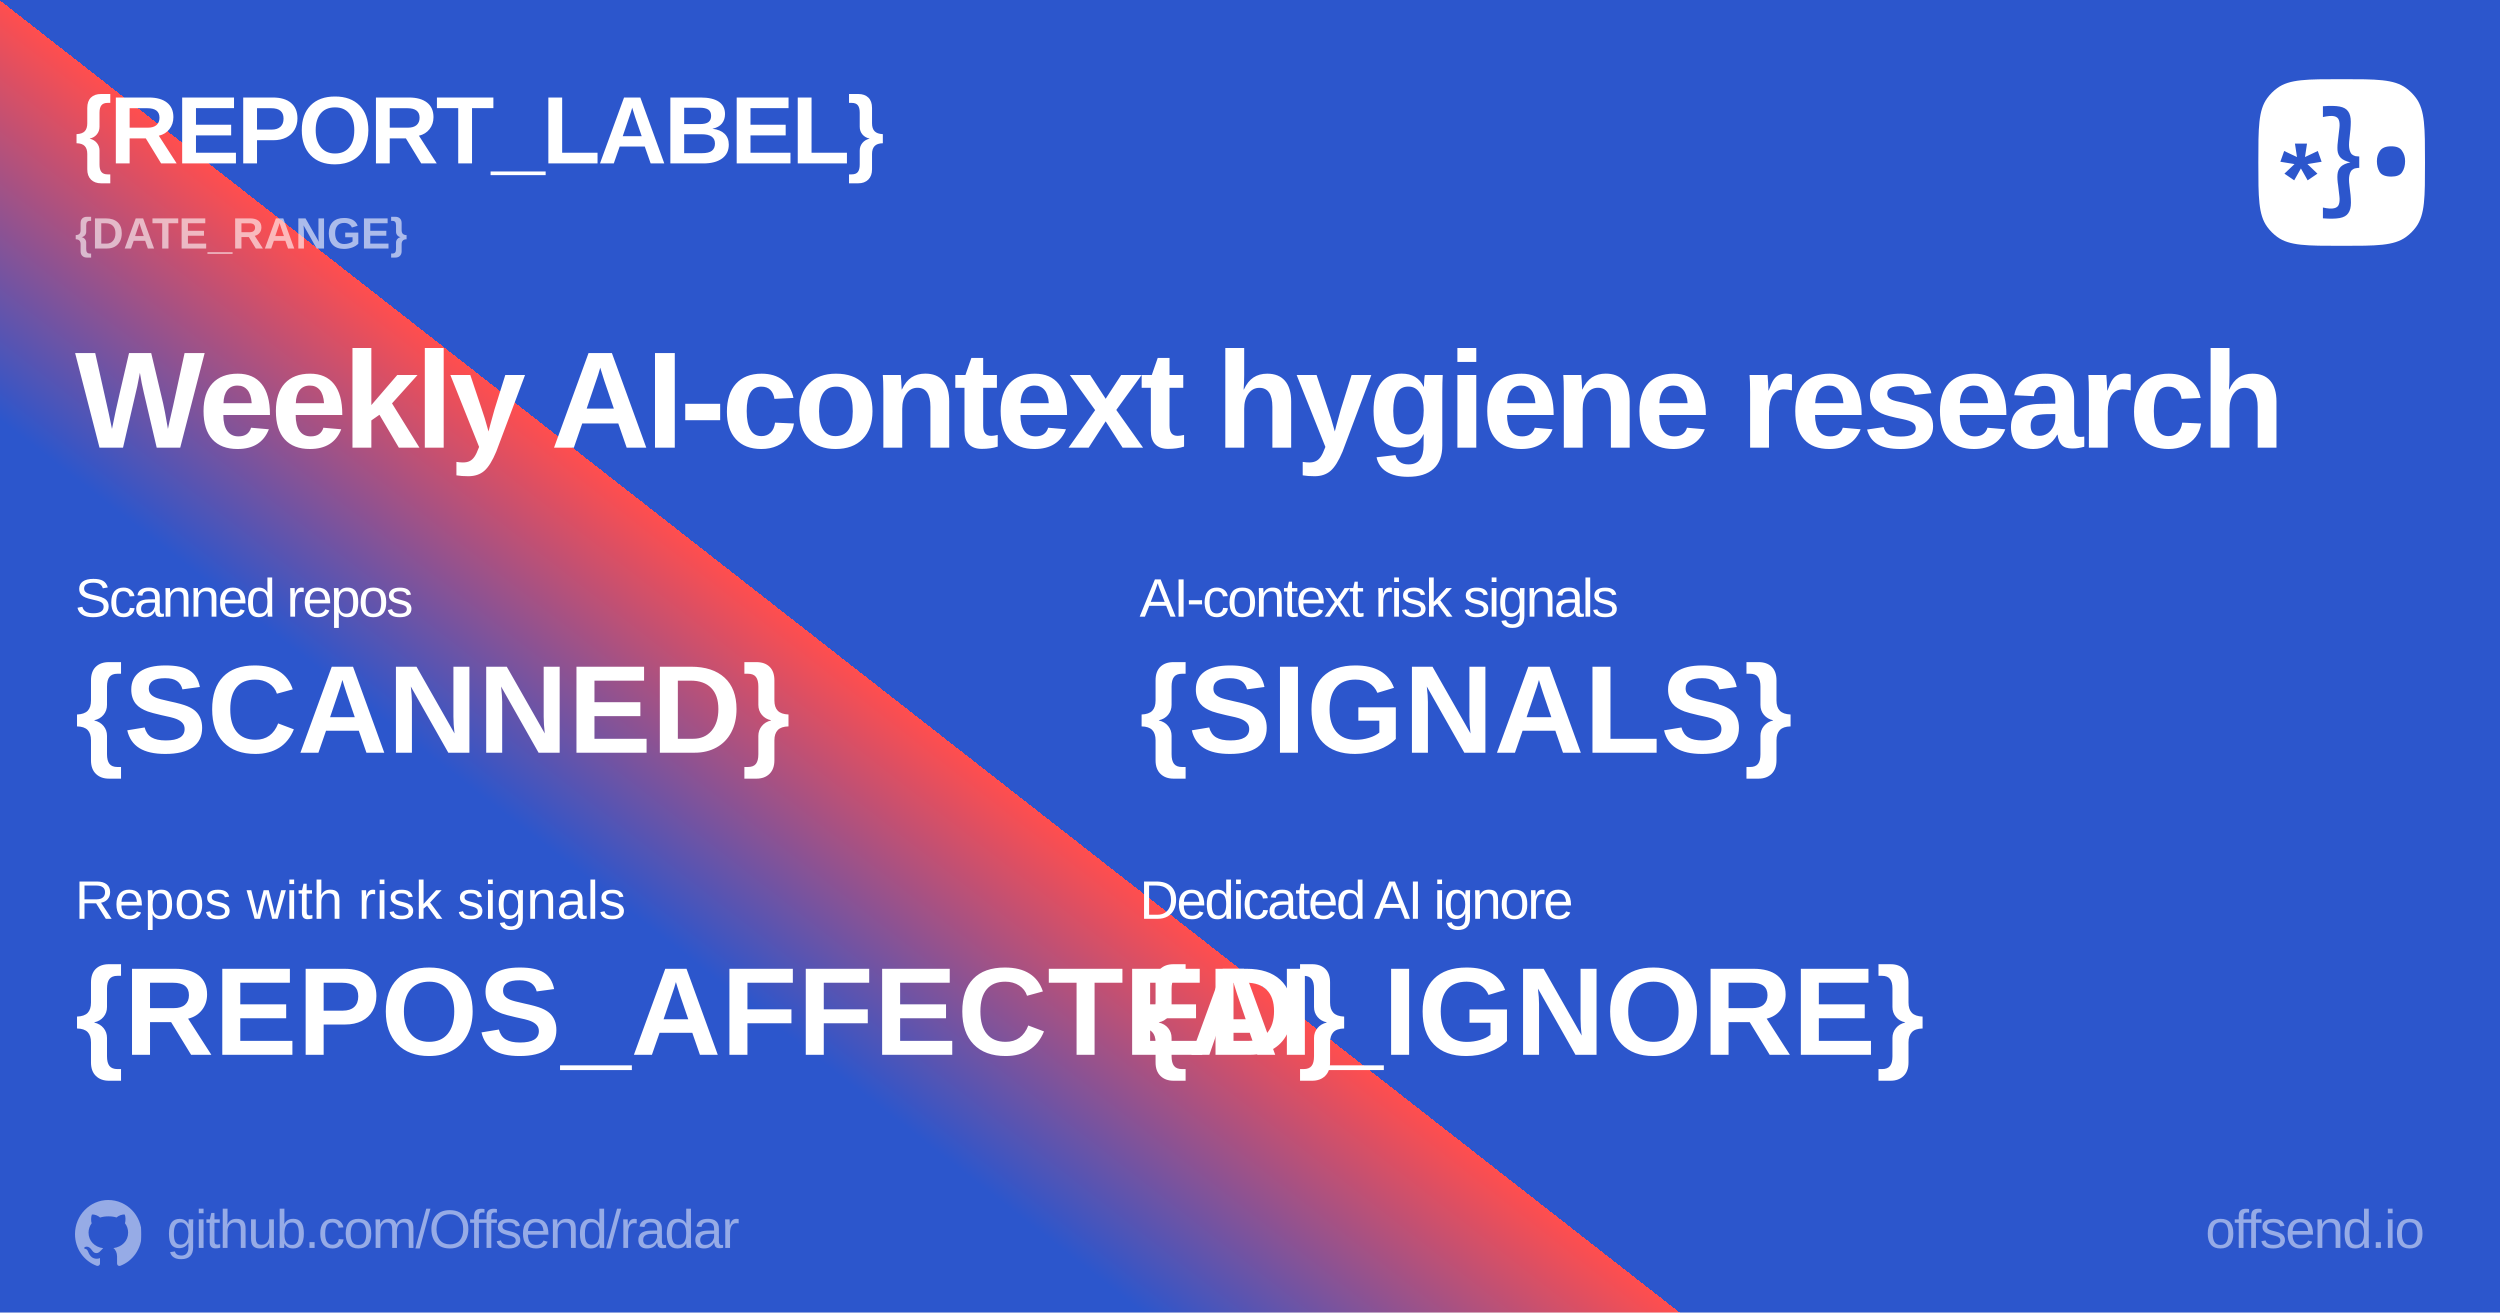
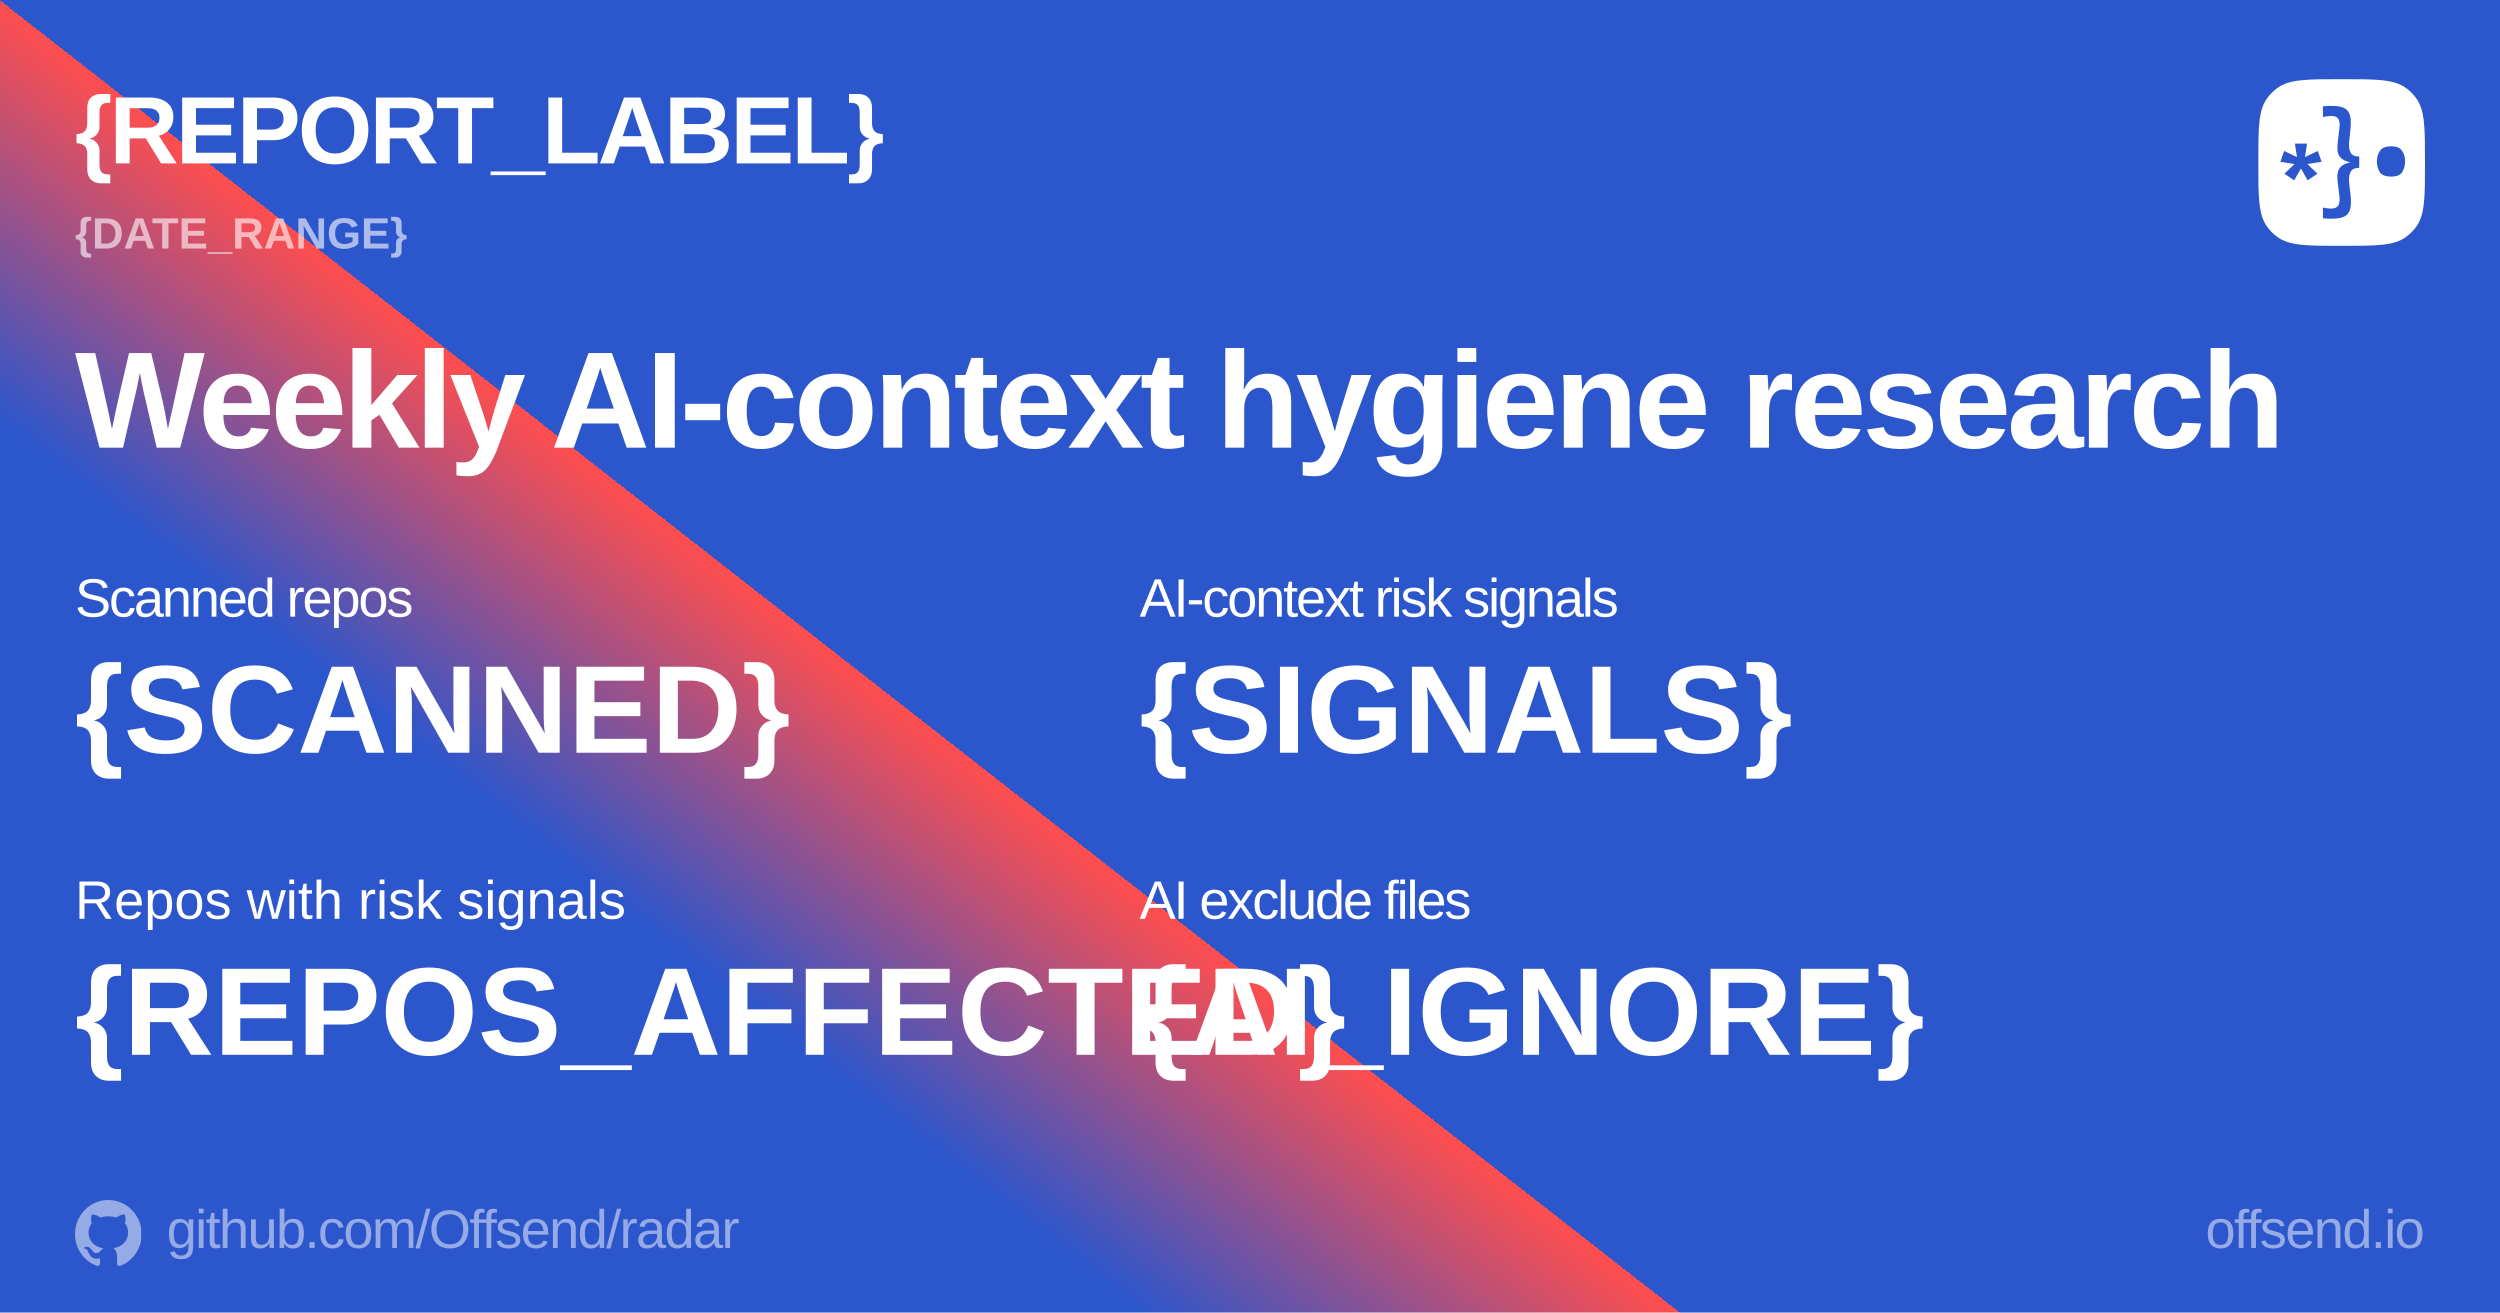
<svg xmlns="http://www.w3.org/2000/svg" width="1200" height="630" viewBox="0 0 1200 630" fill="none">
  <rect width="1200" height="630" fill="url(#paint0_linear_3478_797)" />
  <g clip-path="url(#clip0_3478_797)">
    <mask id="mask0_3478_797" style="mask-type:luminance" maskUnits="userSpaceOnUse" x="36" y="576" width="32" height="32">
      <path d="M68 576H36V608H68V576Z" fill="white" />
    </mask>
    <g mask="url(#mask0_3478_797)">
      <path d="M49.531 599.128C45.406 598.618 42.5 595.587 42.5 591.663C42.5 590.068 43.062 588.346 44 587.197C43.594 586.145 43.656 583.911 44.125 582.986C45.375 582.827 47.062 583.497 48.062 584.422C49.25 584.039 50.5 583.848 52.031 583.848C53.562 583.848 54.812 584.039 55.938 584.39C56.906 583.497 58.625 582.827 59.875 582.986C60.312 583.848 60.375 586.081 59.969 587.165C60.969 588.378 61.5 590.005 61.5 591.663C61.5 595.587 58.594 598.554 54.406 599.096C55.469 599.798 56.188 601.329 56.188 603.084V606.402C56.188 607.359 56.969 607.901 57.906 607.518C63.562 605.317 68 599.543 68 592.397C68 583.369 60.812 576 51.969 576C43.125 576 36 583.369 36 592.397C36 599.479 40.406 605.349 46.344 607.55C47.188 607.869 48 607.295 48 606.434V603.881C47.562 604.073 47 604.201 46.5 604.201C44.438 604.201 43.219 603.052 42.344 600.915C42 600.053 41.625 599.543 40.906 599.447C40.531 599.415 40.406 599.256 40.406 599.064C40.406 598.682 41.031 598.395 41.656 598.395C42.562 598.395 43.344 598.969 44.156 600.149C44.781 601.074 45.438 601.489 46.219 601.489C47 601.489 47.5 601.202 48.219 600.468C48.75 599.926 49.156 599.447 49.531 599.128Z" fill="white" fill-opacity="0.5" />
    </g>
  </g>
  <path fill-rule="evenodd" clip-rule="evenodd" d="M1124 38C1140.72 38 1149.08 38 1154.92 42.278C1156.76 43.622 1158.38 45.24 1159.72 47.077C1164 52.923 1164 61.282 1164 78C1164 94.718 1164 103.077 1159.72 108.923C1158.38 110.76 1156.76 112.378 1154.92 113.722C1149.08 118 1140.72 118 1124 118C1107.28 118 1098.92 118 1093.08 113.722C1091.24 112.378 1089.62 110.76 1088.28 108.923C1084 103.077 1084 94.718 1084 78C1084 61.282 1084 52.923 1088.28 47.077C1089.62 45.24 1091.24 43.622 1093.08 42.278C1098.92 38 1107.28 38 1124 38ZM1122.99 51.138C1121.08 50.779 1118.42 50.734 1115 51.004V56.188C1117.44 55.649 1119.24 55.514 1120.39 55.783C1121.59 56.053 1122.35 56.681 1122.66 57.669C1123.01 58.656 1123.1 59.913 1122.92 61.439C1122.74 62.921 1122.54 64.626 1122.32 66.556C1122.01 68.711 1121.9 70.551 1121.99 72.078C1122.12 73.603 1122.66 74.838 1123.59 75.781C1124.56 76.723 1126.1 77.441 1128.18 77.935C1126.1 78.384 1124.56 79.079 1123.59 80.022C1122.66 80.964 1122.12 82.199 1121.99 83.725C1121.86 85.206 1121.97 87.024 1122.32 89.178C1122.54 91.109 1122.74 92.815 1122.92 94.296C1123.1 95.822 1123.01 97.079 1122.66 98.066C1122.35 99.053 1121.59 99.682 1120.39 99.951C1119.24 100.265 1117.44 100.153 1115 99.614V104.799C1118.42 105.068 1121.1 105.023 1123.05 104.664C1125.01 104.305 1126.38 103.52 1127.18 102.308C1128.03 101.141 1128.45 99.458 1128.45 97.258C1128.45 95.104 1128.2 92.365 1127.72 89.044C1127.45 86.935 1127.45 85.296 1127.72 84.129C1127.98 82.963 1128.38 82.132 1128.91 81.638C1129.49 81.144 1130.09 80.853 1130.71 80.763C1131.38 80.628 1131.96 80.56 1132.44 80.56V75.108C1131.96 75.108 1131.38 75.062 1130.71 74.972C1130.09 74.837 1129.49 74.546 1128.91 74.097C1128.38 73.604 1127.98 72.773 1127.72 71.606C1127.45 70.439 1127.45 68.8 1127.72 66.691C1128.16 63.369 1128.38 60.632 1128.38 58.477C1128.38 56.323 1127.96 54.661 1127.12 53.494C1126.32 52.282 1124.94 51.497 1122.99 51.138ZM1101.57 68.916L1102.55 75.379L1096.4 72.471L1094.57 77.644L1101.37 78.755L1096.52 83.354L1101.22 86.557L1104.44 80.852L1107.67 86.557L1112.37 83.357L1107.57 78.757L1114.38 77.644L1112.54 72.471L1106.39 75.379L1107.37 68.916H1101.57ZM1147.81 70.227C1145.16 70.227 1143.35 70.958 1142.37 72.421C1141.4 73.793 1140.91 75.439 1140.91 77.359C1140.91 79.371 1141.36 81.108 1142.24 82.571C1143.21 84.034 1145.07 84.765 1147.81 84.765C1150.38 84.765 1152.1 84.079 1152.99 82.708C1153.96 81.245 1154.45 79.462 1154.45 77.359C1154.45 75.439 1153.96 73.793 1152.99 72.421C1152.1 70.958 1150.38 70.227 1147.81 70.227Z" fill="white" />
  <text fill="white" style="white-space: pre" xml:space="preserve" font-family="Arial" font-size="66" font-weight="bold" letter-spacing="-0.03em">
    <tspan x="36" y="214.881">Weekly AI-context hygiene research</tspan>
  </text>
  <text fill="white" style="white-space: pre" xml:space="preserve" font-family="Arial" font-size="60" font-weight="bold" letter-spacing="0em">
    <tspan x="36" y="361.301">{SCANNED}</tspan>
  </text>
  <text fill="white" style="white-space: pre" xml:space="preserve" font-family="Arial" font-size="60" font-weight="bold" letter-spacing="0em">
    <tspan x="547" y="361.301">{SIGNALS}</tspan>
  </text>
  <text fill="white" style="white-space: pre" xml:space="preserve" font-family="Arial" font-size="60" font-weight="bold" letter-spacing="0em">
    <tspan x="547" y="506.301">{AI_IGNORE}</tspan>
  </text>
  <text fill="white" style="white-space: pre" xml:space="preserve" font-family="Arial" font-size="60" font-weight="bold" letter-spacing="0em">
    <tspan x="36" y="506.301">{REPOS_AFFECTED}</tspan>
  </text>
  <text fill="white" style="white-space: pre" xml:space="preserve" font-family="Arial" font-size="26" letter-spacing="-0.04em">
    <tspan x="36" y="296.014">Scanned repos</tspan>
  </text>
  <text fill="white" style="white-space: pre" xml:space="preserve" font-family="Arial" font-size="26" letter-spacing="-0.04em">
-     <tspan x="547" y="441.014">Dedicated AI ignore</tspan>
+     <tspan x="547" y="441.014">AI exclude files</tspan>
  </text>
  <text fill="white" style="white-space: pre" xml:space="preserve" font-family="Arial" font-size="26" letter-spacing="0em">
    <tspan x="36" y="441.014">Repos with risk signals</tspan>
  </text>
  <text fill="white" fill-opacity="0.5" style="white-space: pre" xml:space="preserve" font-family="Arial" font-size="26" letter-spacing="-0.03em">
    <tspan x="80" y="599.014">github.com/Offsend/radar</tspan>
  </text>
  <text fill="white" fill-opacity="0.5" style="white-space: pre" xml:space="preserve" font-family="Arial" font-size="26" letter-spacing="-0.03em">
    <tspan x="1058.62" y="599.014">offsend.io</tspan>
  </text>
  <text fill="white" style="white-space: pre" xml:space="preserve" font-family="Arial" font-size="26" letter-spacing="-0.04em">
    <tspan x="547" y="296.014">AI-context risk signals</tspan>
  </text>
  <text fill="white" style="white-space: pre" xml:space="preserve" font-family="Arial" font-size="46" font-weight="bold" letter-spacing="-0.03em">
    <tspan x="36" y="78.447">{REPORT_LABEL}</tspan>
  </text>
  <text fill="white" fill-opacity="0.6" style="white-space: pre" xml:space="preserve" font-family="Arial" font-size="21" font-weight="bold" letter-spacing="0em">
    <tspan x="36" y="119.28">{DATE_RANGE}</tspan>
  </text>
  <defs>
    <linearGradient id="paint0_linear_3478_797" x1="207.477" y1="667.14" x2="452.406" y2="353.581" gradientUnits="userSpaceOnUse">
      <stop offset="0.601" stop-color="#2C56CC" />
      <stop offset="1" stop-color="#FF4E4E" />
      <stop offset="1" stop-color="#2C56CC" />
    </linearGradient>
    <clipPath id="clip0_3478_797">
      <rect width="32" height="32" fill="white" transform="translate(36 576)" />
    </clipPath>
  </defs>
</svg>
